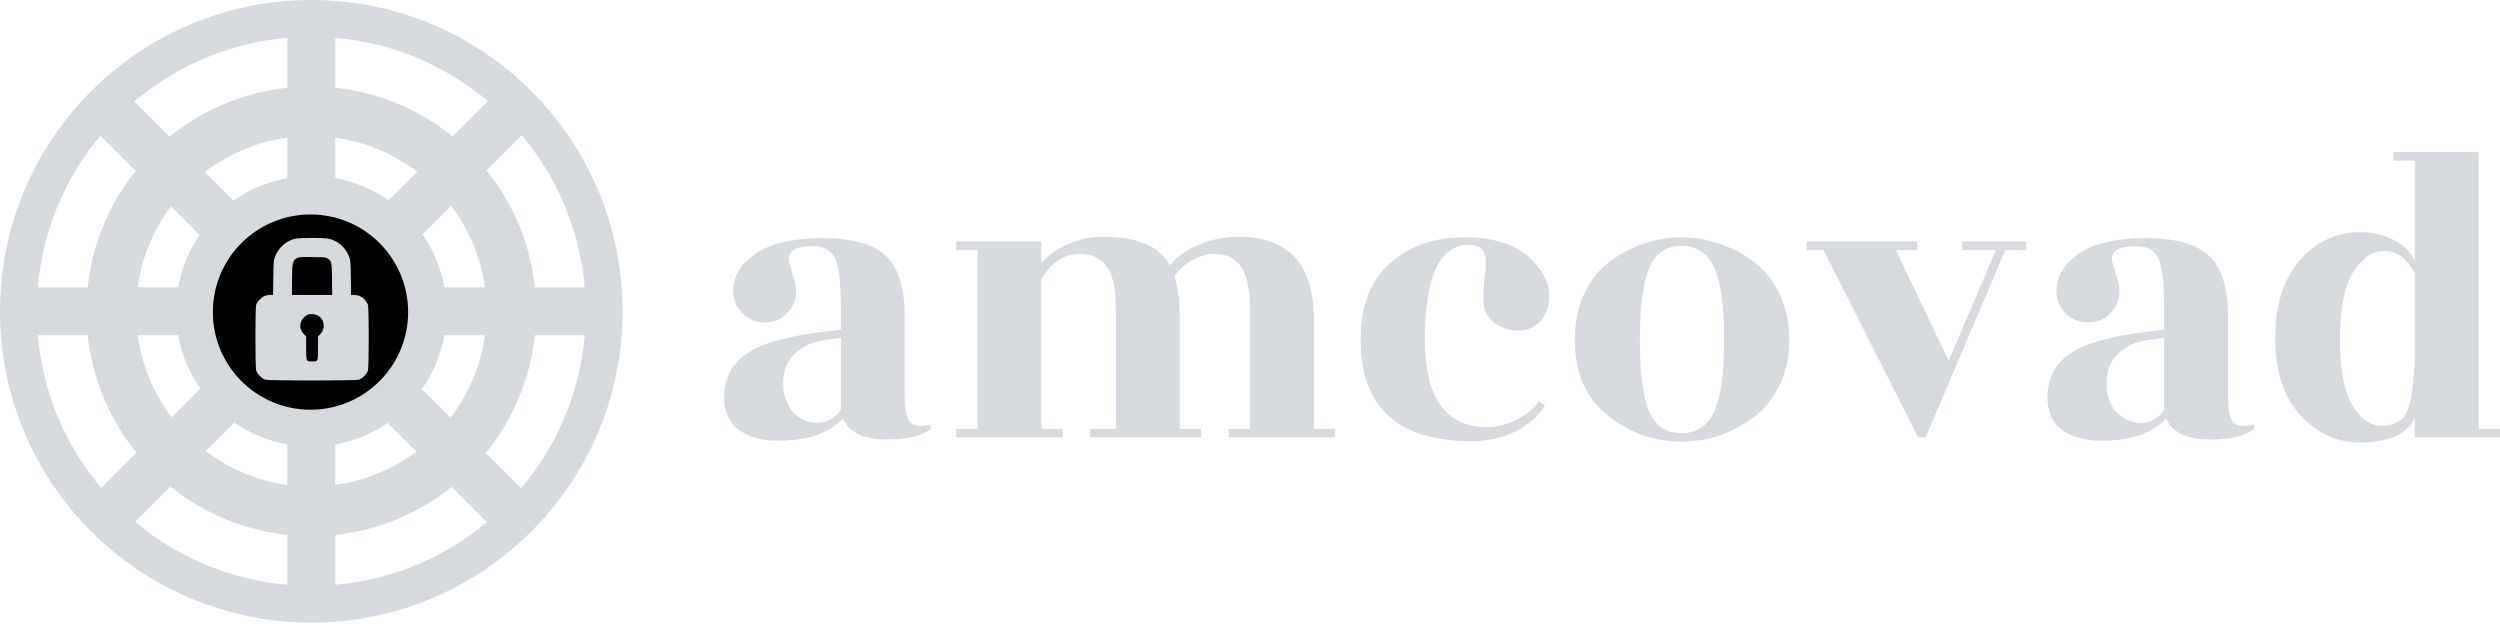
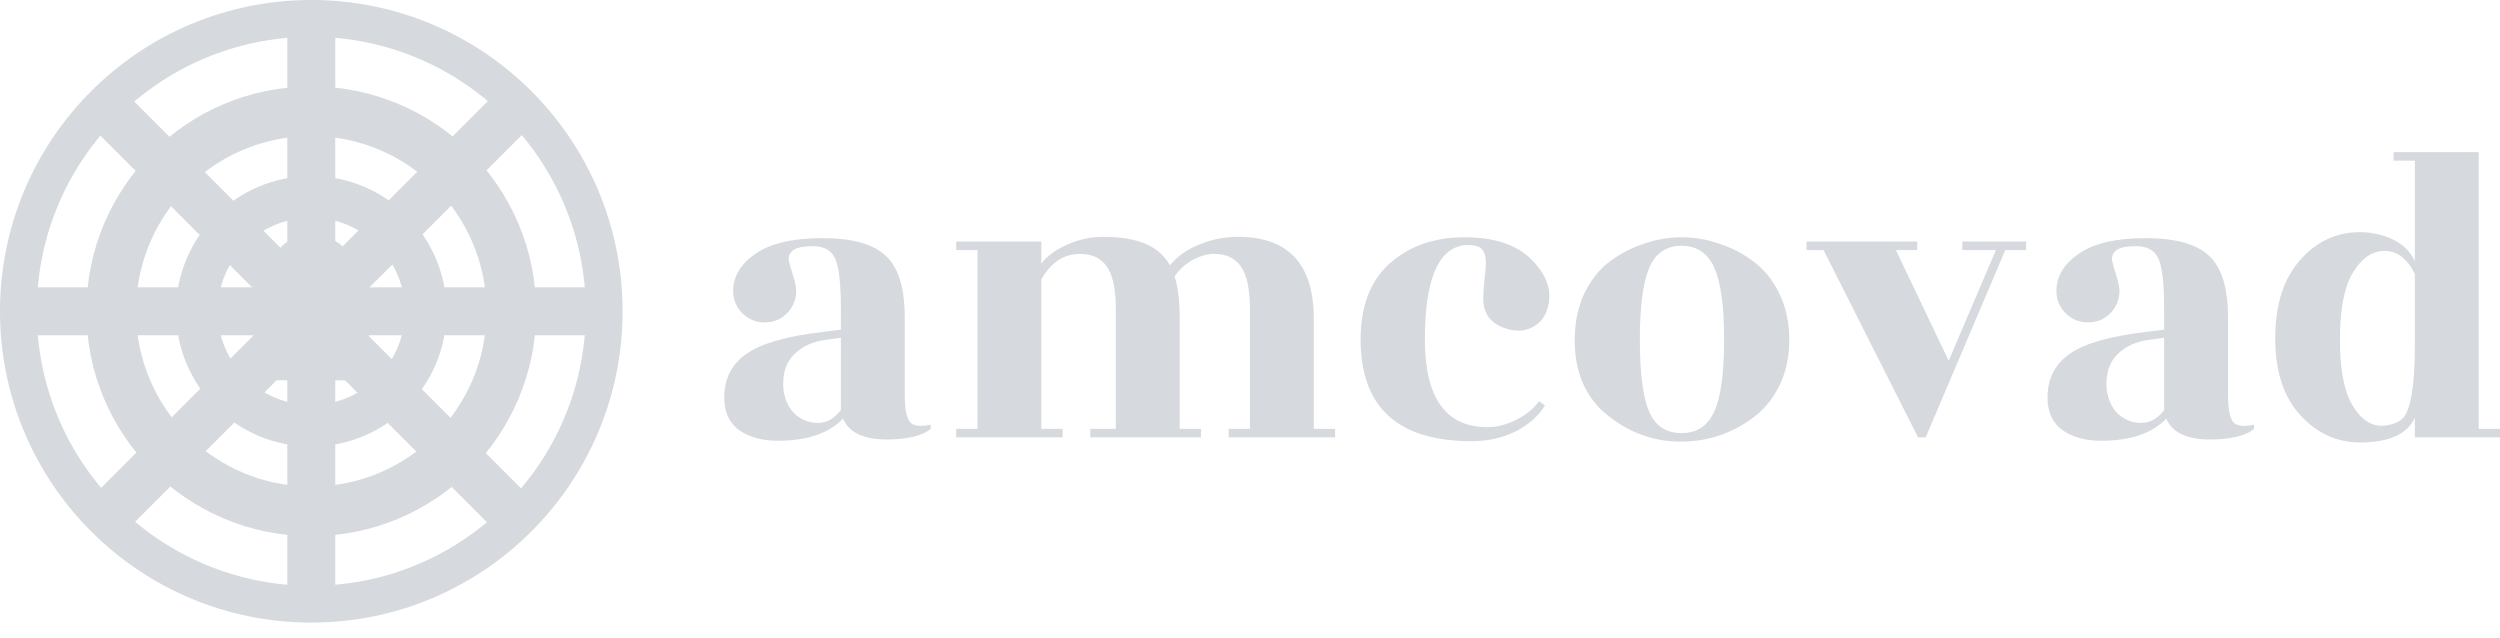
<svg xmlns="http://www.w3.org/2000/svg" width="153" height="39" viewBox="0 0 153 39" fill="none">
  <path d="M56.959 26.245C56.785 26.419 56.455 26.575 55.969 26.714C55.483 26.836 54.918 26.897 54.275 26.897C52.851 26.897 51.957 26.471 51.592 25.62C50.723 26.523 49.395 26.975 47.606 26.975C46.65 26.975 45.86 26.758 45.235 26.323C44.627 25.872 44.323 25.212 44.323 24.343C44.323 23.18 44.775 22.285 45.678 21.66C46.581 21.017 48.161 20.566 50.419 20.305L51.462 20.175V18.898C51.462 17.387 51.349 16.371 51.123 15.85C50.897 15.329 50.446 15.068 49.768 15.068C49.108 15.068 48.683 15.164 48.492 15.355C48.3 15.529 48.231 15.737 48.283 15.98C48.335 16.206 48.422 16.51 48.544 16.892C48.665 17.274 48.726 17.578 48.726 17.804C48.726 18.342 48.535 18.803 48.153 19.185C47.788 19.549 47.337 19.732 46.798 19.732C46.277 19.732 45.825 19.549 45.443 19.185C45.061 18.803 44.87 18.342 44.87 17.804C44.87 16.918 45.322 16.163 46.225 15.537C47.145 14.895 48.509 14.573 50.315 14.573C52.139 14.573 53.433 14.929 54.197 15.642C54.979 16.354 55.37 17.613 55.37 19.419V24.109C55.37 25.029 55.483 25.611 55.708 25.854C55.934 26.08 56.351 26.124 56.959 25.985V26.245ZM47.944 23.822C48.031 24.482 48.274 24.995 48.674 25.359C49.073 25.707 49.534 25.881 50.055 25.881C50.593 25.881 51.062 25.62 51.462 25.099V20.67L50.524 20.8C49.725 20.904 49.073 21.208 48.57 21.712C48.083 22.216 47.875 22.919 47.944 23.822Z" fill="#D6D9DD" />
  <path d="M80.405 26.245H81.708V26.766H75.194V26.245H76.497V18.95C76.497 17.717 76.314 16.84 75.95 16.319C75.585 15.798 75.038 15.537 74.308 15.537C73.891 15.537 73.457 15.659 73.006 15.902C72.554 16.145 72.181 16.484 71.885 16.918C72.094 17.543 72.198 18.412 72.198 19.523V26.245H73.501V26.766H66.727V26.245H68.29V18.95C68.29 17.717 68.108 16.84 67.743 16.319C67.378 15.798 66.831 15.537 66.102 15.537C65.112 15.537 64.321 16.058 63.731 17.101V26.245H65.033V26.766H58.52V26.245H59.823V15.303H58.52V14.782H63.731V16.137C64.061 15.685 64.573 15.303 65.268 14.99C65.98 14.66 66.744 14.495 67.561 14.495C69.627 14.495 70.974 15.077 71.599 16.241C72.05 15.685 72.65 15.259 73.397 14.964C74.143 14.652 74.934 14.495 75.767 14.495C78.859 14.495 80.405 16.171 80.405 19.523V26.245Z" fill="#D6D9DD" />
  <path d="M83.27 20.774C83.27 18.724 83.869 17.17 85.067 16.11C86.266 15.051 87.786 14.521 89.627 14.521C91.485 14.521 92.866 14.99 93.769 15.928C94.672 16.849 94.994 17.804 94.733 18.794C94.594 19.332 94.299 19.732 93.847 19.992C93.413 20.236 92.936 20.296 92.415 20.175C91.32 19.914 90.773 19.28 90.773 18.273C90.773 18.012 90.799 17.622 90.851 17.101C90.921 16.562 90.947 16.171 90.929 15.928C90.912 15.685 90.86 15.494 90.773 15.355C90.599 15.06 90.191 14.947 89.549 15.016C87.985 15.259 87.204 17.179 87.204 20.774C87.204 24.352 88.48 26.141 91.034 26.141C91.624 26.141 92.223 25.985 92.831 25.672C93.439 25.359 93.891 24.986 94.186 24.552L94.551 24.812C94.151 25.472 93.552 26.002 92.753 26.402C91.954 26.801 91.06 27.001 90.07 27.001C85.536 27.001 83.27 24.925 83.27 20.774Z" fill="#D6D9DD" />
  <path d="M100.932 25.203C101.314 26.072 101.974 26.506 102.912 26.506C103.85 26.506 104.519 26.063 104.918 25.177C105.318 24.291 105.517 22.832 105.517 20.8C105.517 18.751 105.318 17.283 104.918 16.397C104.519 15.494 103.85 15.042 102.912 15.042C101.974 15.042 101.314 15.494 100.932 16.397C100.55 17.283 100.359 18.751 100.359 20.8C100.359 22.85 100.55 24.317 100.932 25.203ZM102.86 27.027C101.21 27.027 99.716 26.488 98.379 25.412C97.041 24.335 96.373 22.806 96.373 20.826C96.373 19.767 96.564 18.82 96.946 17.986C97.345 17.153 97.867 16.493 98.509 16.006C99.169 15.52 99.873 15.155 100.619 14.912C101.366 14.652 102.131 14.521 102.912 14.521C103.694 14.521 104.458 14.652 105.205 14.912C105.969 15.155 106.673 15.52 107.315 16.006C107.975 16.493 108.505 17.153 108.904 17.986C109.304 18.82 109.504 19.758 109.504 20.8C109.504 21.842 109.304 22.771 108.904 23.588C108.505 24.404 107.975 25.055 107.315 25.542C105.995 26.532 104.51 27.027 102.86 27.027Z" fill="#D6D9DD" />
  <path d="M124.001 14.782V15.303H122.725L117.853 26.766H117.384L111.6 15.303H110.558V14.782H117.331V15.303H116.029L119.259 22.077L122.151 15.303H120.093V14.782H124.001Z" fill="#D6D9DD" />
  <path d="M137.943 26.245C137.769 26.419 137.439 26.575 136.953 26.714C136.467 26.836 135.902 26.897 135.26 26.897C133.835 26.897 132.941 26.471 132.576 25.62C131.708 26.523 130.379 26.975 128.59 26.975C127.635 26.975 126.844 26.758 126.219 26.323C125.611 25.872 125.307 25.212 125.307 24.343C125.307 23.18 125.759 22.285 126.662 21.66C127.565 21.017 129.146 20.566 131.404 20.305L132.446 20.175V18.898C132.446 17.387 132.333 16.371 132.107 15.85C131.881 15.329 131.43 15.068 130.752 15.068C130.092 15.068 129.667 15.164 129.476 15.355C129.285 15.529 129.215 15.737 129.267 15.98C129.319 16.206 129.406 16.51 129.528 16.892C129.649 17.274 129.71 17.578 129.71 17.804C129.71 18.342 129.519 18.803 129.137 19.185C128.772 19.549 128.321 19.732 127.782 19.732C127.261 19.732 126.81 19.549 126.428 19.185C126.045 18.803 125.854 18.342 125.854 17.804C125.854 16.918 126.306 16.163 127.209 15.537C128.13 14.895 129.493 14.573 131.3 14.573C133.123 14.573 134.417 14.929 135.181 15.642C135.963 16.354 136.354 17.613 136.354 19.419V24.109C136.354 25.029 136.467 25.611 136.693 25.854C136.918 26.08 137.335 26.124 137.943 25.985V26.245ZM128.929 23.822C129.016 24.482 129.259 24.995 129.658 25.359C130.058 25.707 130.518 25.881 131.039 25.881C131.577 25.881 132.046 25.62 132.446 25.099V20.67L131.508 20.8C130.709 20.904 130.058 21.208 129.554 21.712C129.068 22.216 128.859 22.919 128.929 23.822Z" fill="#D6D9DD" />
  <path d="M144.428 27.079C143.022 27.079 141.806 26.523 140.781 25.412C139.756 24.3 139.244 22.728 139.244 20.696C139.244 18.664 139.747 17.075 140.755 15.928C141.762 14.782 142.987 14.209 144.428 14.209C145.141 14.209 145.809 14.356 146.435 14.652C147.06 14.947 147.511 15.39 147.789 15.98V9.832H146.487V9.311H151.697V26.245H153V26.766H147.789V25.568C147.32 26.575 146.2 27.079 144.428 27.079ZM147.789 21.061V16.762C147.32 15.824 146.704 15.355 145.939 15.355C145.193 15.355 144.55 15.789 144.012 16.658C143.473 17.526 143.204 18.907 143.204 20.8C143.204 22.676 143.482 24.048 144.038 24.916C144.593 25.785 145.262 26.158 146.044 26.037C146.478 25.967 146.808 25.828 147.034 25.62C147.537 25.134 147.789 23.614 147.789 21.061Z" fill="#D6D9DD" />
  <path fill-rule="evenodd" clip-rule="evenodd" d="M19.051 38.102C29.573 38.102 38.102 29.573 38.102 19.051C38.102 8.53 29.573 0 19.051 0C8.53 0 0 8.53 0 19.051C0 29.573 8.53 38.102 19.051 38.102ZM19.051 35.849C28.329 35.849 35.85 28.328 35.85 19.051C35.85 9.774 28.329 2.253 19.051 2.253C9.774 2.253 2.253 9.774 2.253 19.051C2.253 28.328 9.774 35.849 19.051 35.849Z" fill="#D6D9DD" />
  <path fill-rule="evenodd" clip-rule="evenodd" d="M19.051 32.813C26.651 32.813 32.813 26.652 32.813 19.052C32.813 11.451 26.651 5.29 19.051 5.29C11.45 5.29 5.289 11.451 5.289 19.052C5.289 26.652 11.45 32.813 19.051 32.813ZM19.051 29.777C24.975 29.777 29.776 24.975 29.776 19.051C29.776 13.128 24.975 8.326 19.051 8.326C13.127 8.326 8.326 13.128 8.326 19.051C8.326 24.975 13.127 29.777 19.051 29.777Z" fill="#D6D9DD" />
  <rect x="17.584" y="0.505" width="2.935" height="37.092" fill="#D6D9DD" />
  <rect x="0.505" y="20.519" width="2.935" height="37.092" transform="rotate(-90 0.505127 20.5186)" fill="#D6D9DD" />
  <rect x="31.264" y="4.781" width="2.938" height="37.324" transform="rotate(45 31.2639 4.78125)" fill="#D6D9DD" />
  <rect x="4.795" y="6.951" width="2.938" height="37.276" transform="rotate(-45 4.79517 6.95068)" fill="#D6D9DD" />
  <path fill-rule="evenodd" clip-rule="evenodd" d="M19.051 27.328C23.622 27.328 27.328 23.622 27.328 19.051C27.328 14.48 23.622 10.774 19.051 10.774C14.48 10.774 10.774 14.48 10.774 19.051C10.774 23.622 14.48 27.328 19.051 27.328ZM19.051 24.781C22.215 24.781 24.781 22.215 24.781 19.051C24.781 15.886 22.215 13.321 19.051 13.321C15.886 13.321 13.321 15.886 13.321 19.051C13.321 22.215 15.886 24.781 19.051 24.781Z" fill="#D6D9DD" />
-   <circle cx="19.002" cy="19.1" r="5.975" fill="black" />
+   <circle cx="19.002" cy="19.1" r="5.975" fill="neutral-black" />
  <path fill-rule="evenodd" clip-rule="evenodd" d="M18.026 14.617C17.464 14.77 17.025 15.18 16.82 15.745C16.748 15.942 16.74 16.048 16.726 17.005L16.71 18.05H16.546C16.456 18.05 16.316 18.07 16.234 18.094C16.036 18.153 15.737 18.454 15.678 18.654C15.616 18.866 15.616 22.466 15.678 22.679C15.737 22.878 16.036 23.179 16.234 23.238C16.447 23.302 21.75 23.302 21.963 23.238C22.162 23.179 22.461 22.878 22.519 22.679C22.581 22.469 22.582 18.866 22.52 18.659C22.497 18.58 22.407 18.436 22.321 18.34C22.145 18.143 21.933 18.05 21.658 18.05H21.488L21.472 17.005C21.457 16.048 21.449 15.942 21.378 15.745C21.17 15.172 20.731 14.766 20.156 14.615C19.872 14.541 18.302 14.542 18.026 14.617ZM20.065 15.827C20.297 15.994 20.306 16.039 20.319 17.096L20.33 18.05H19.101H17.872L17.873 17.15C17.875 16.054 17.904 15.935 18.208 15.781C18.305 15.733 18.451 15.725 19.135 15.733C19.92 15.742 19.951 15.745 20.065 15.827ZM19.495 19.335C19.873 19.587 19.924 20.125 19.602 20.45L19.46 20.593V21.299C19.46 22.14 19.469 22.12 19.099 22.12C18.729 22.12 18.738 22.14 18.738 21.299V20.593L18.596 20.451C18.307 20.159 18.306 19.72 18.595 19.43C18.672 19.352 18.789 19.272 18.854 19.252C19.043 19.193 19.34 19.232 19.495 19.335Z" fill="#D6D9DD" />
</svg>
